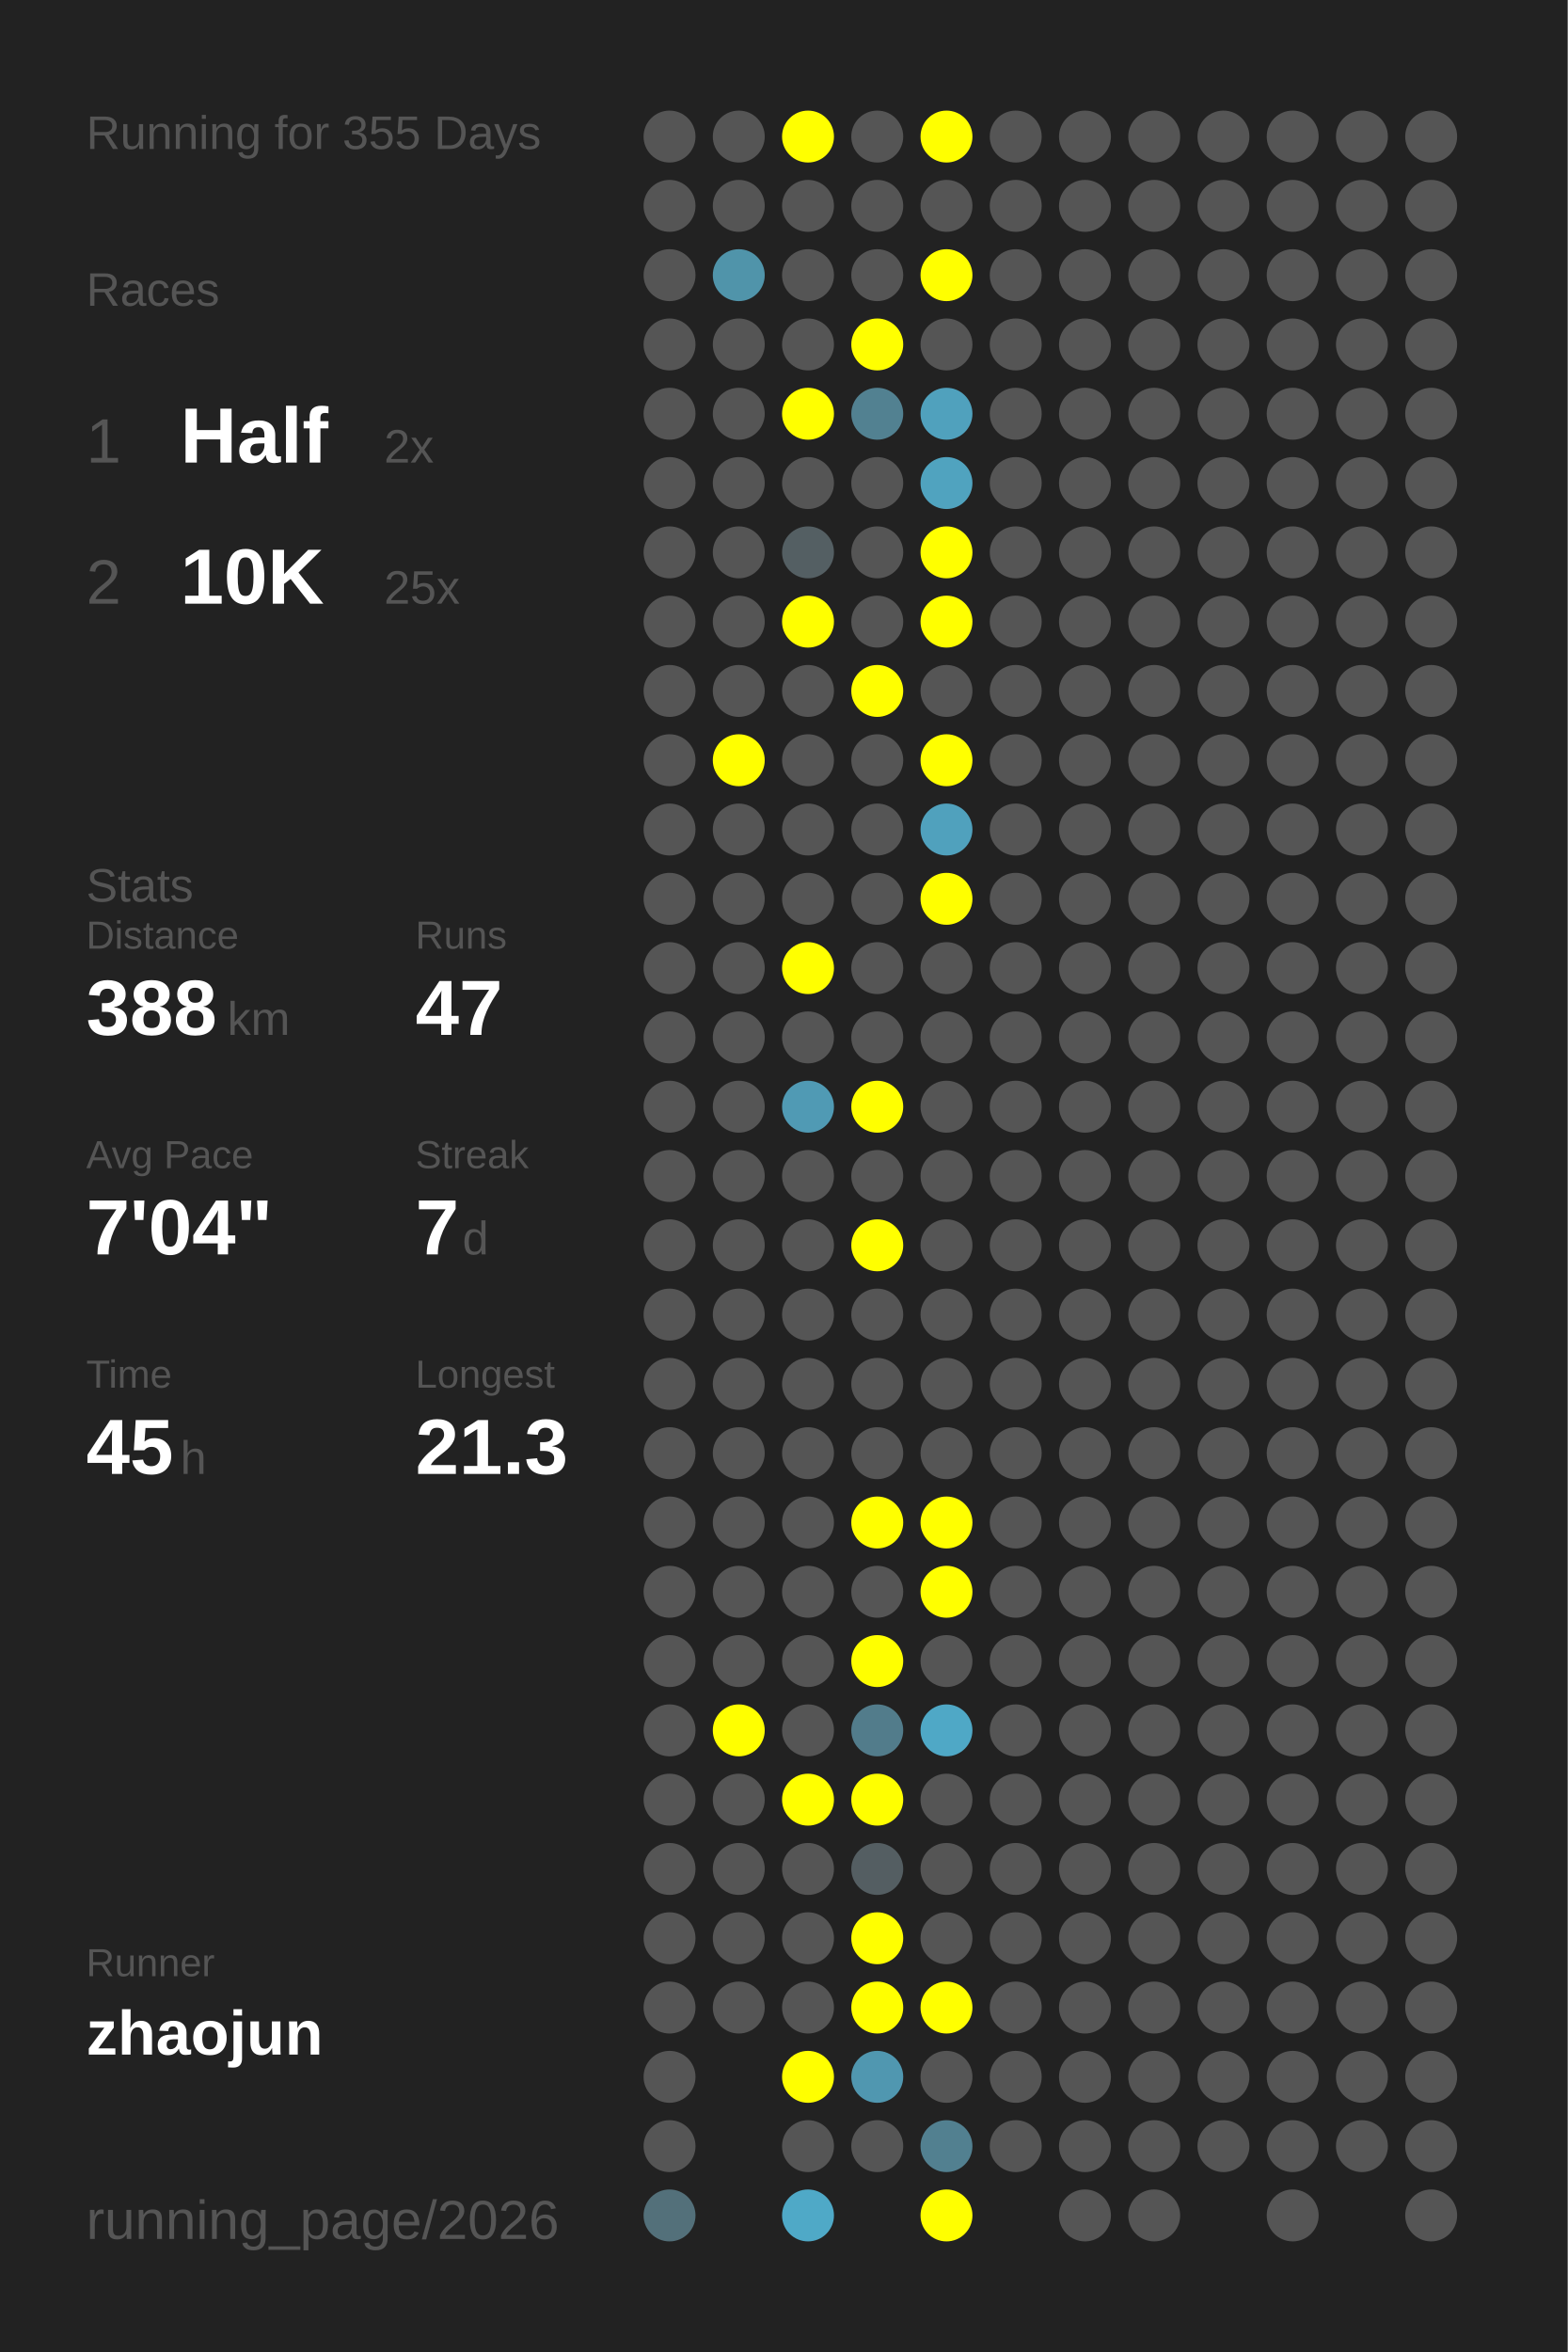
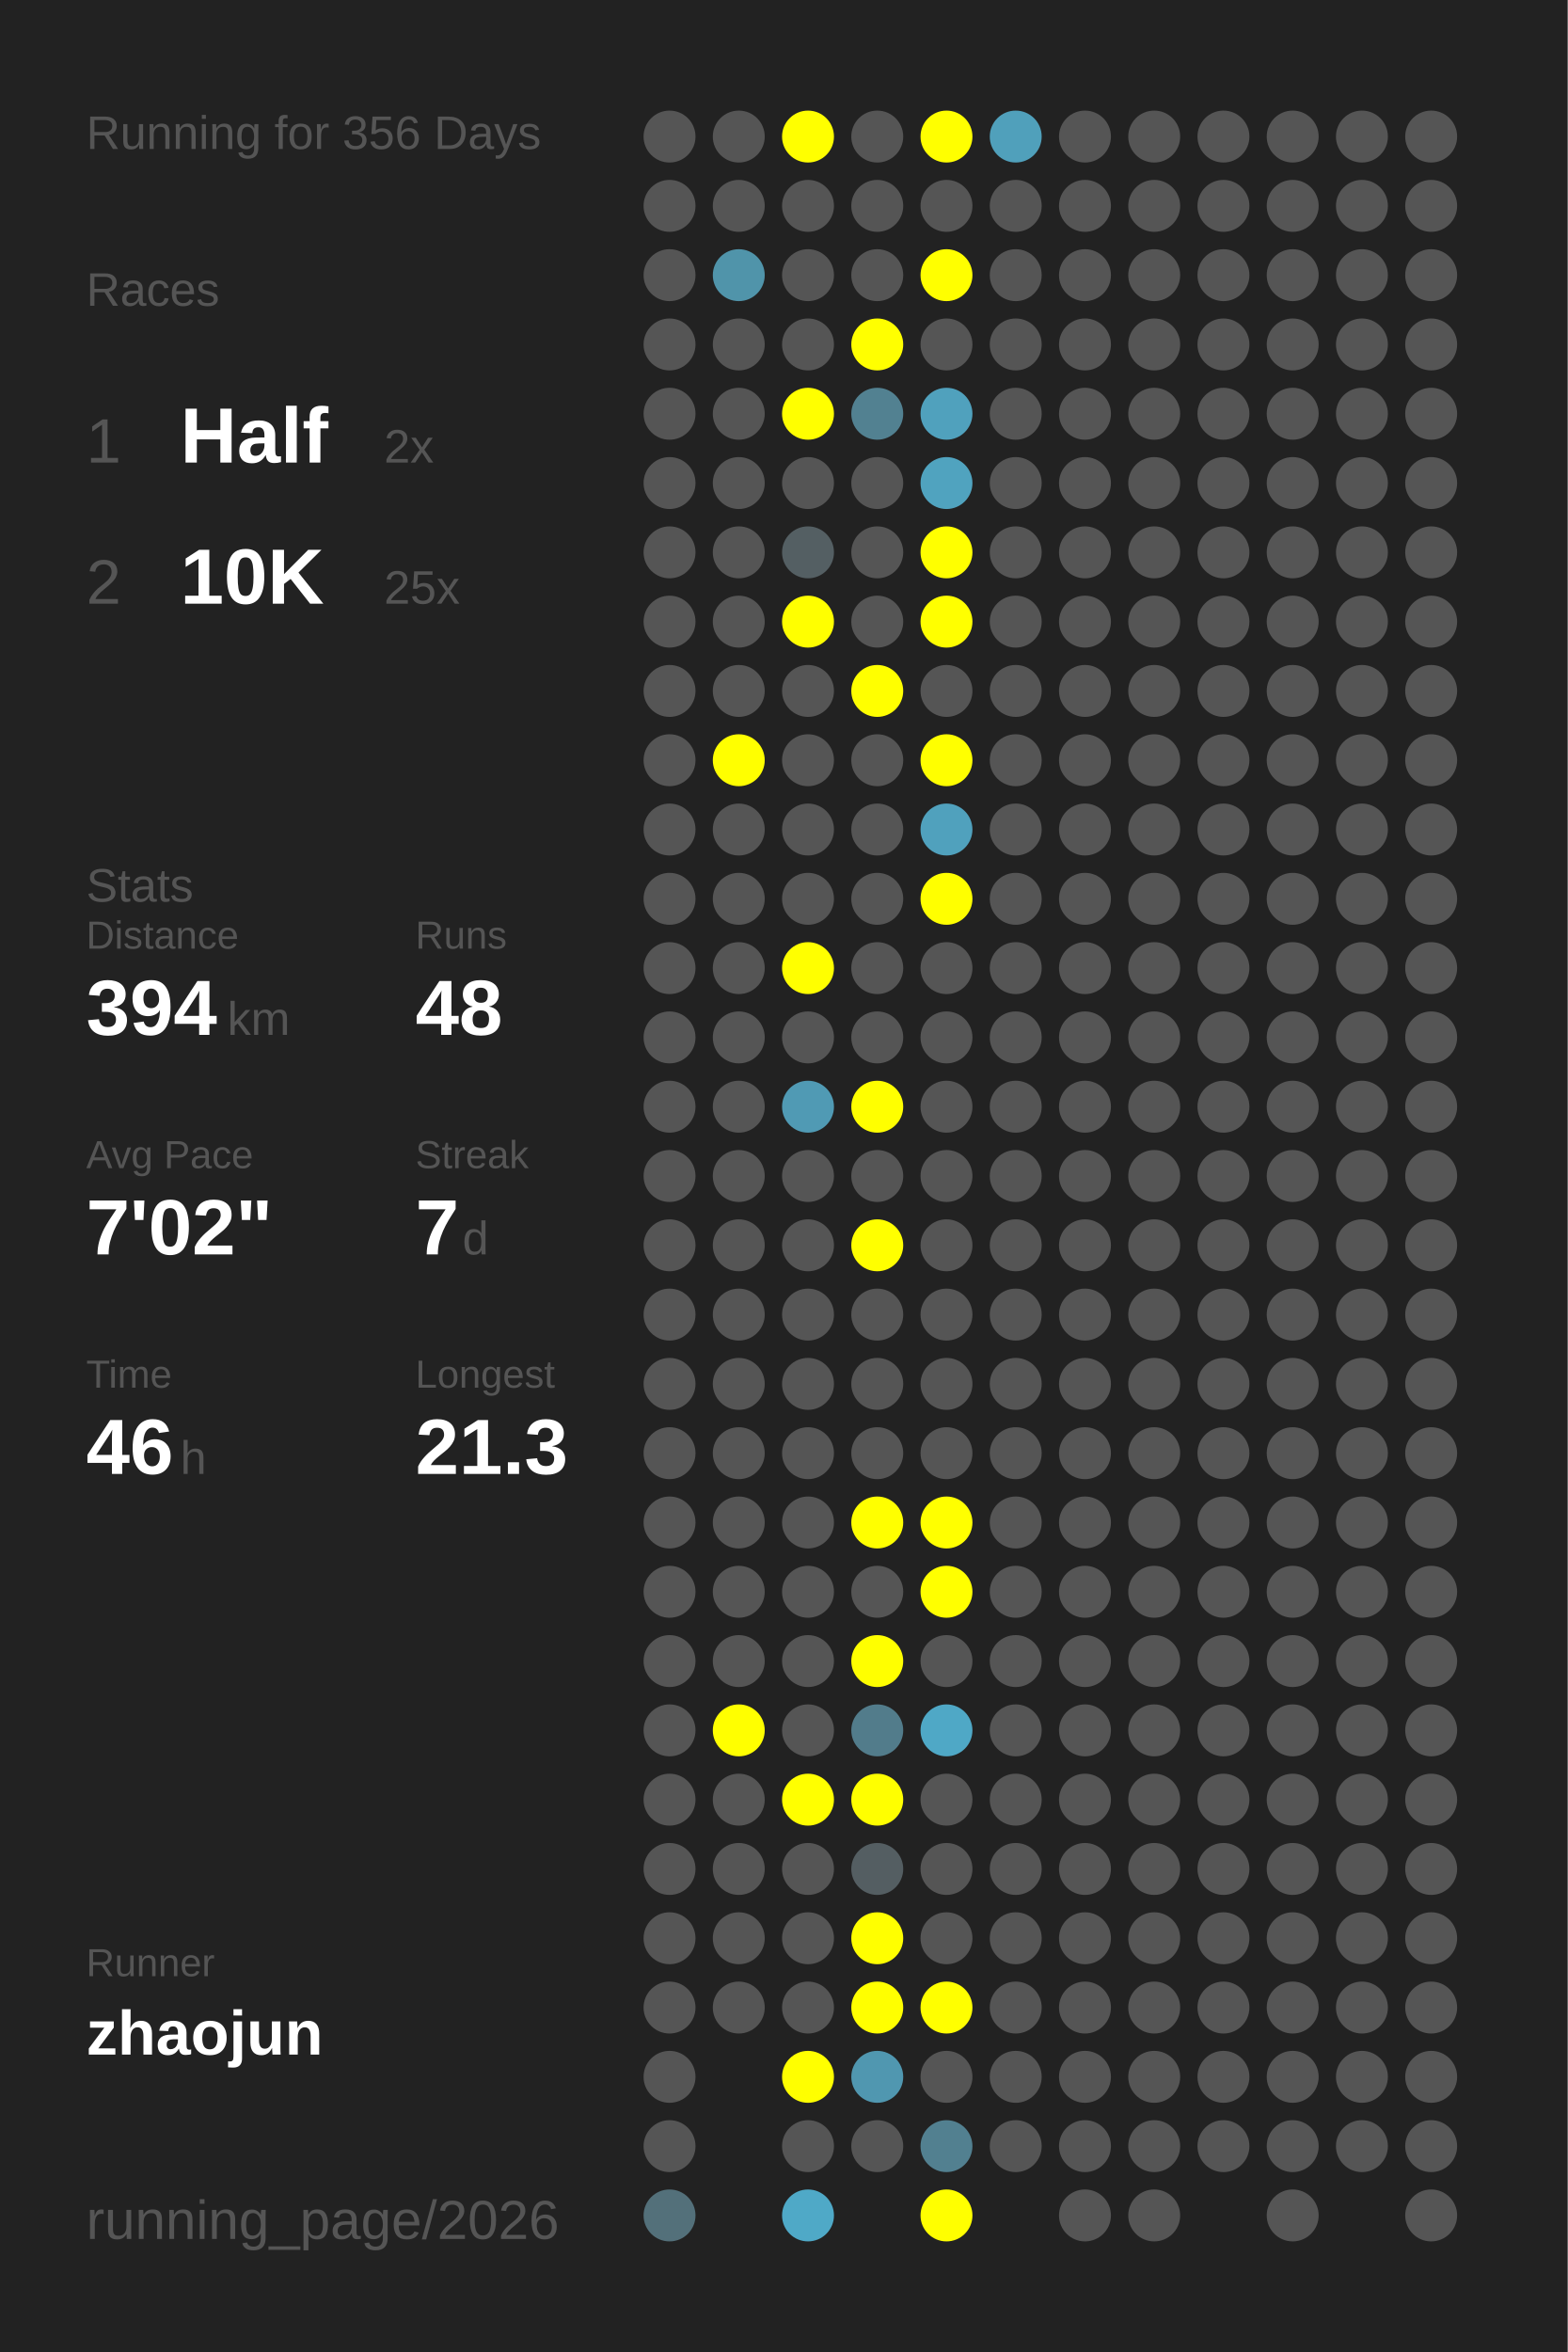
<svg xmlns="http://www.w3.org/2000/svg" baseProfile="full" height="300mm" version="1.1" viewBox="0,0,200,300" width="200mm">
  <defs />
  <rect fill="#222222" height="300" width="200" x="0" y="0" />
-   <text fill="#555555" style="font-size:6px; font-family:Arial;" x="11" y="19">Running for 355 Days</text>
+   <text fill="#555555" style="font-size:6px; font-family:Arial;" x="11" y="19">Running for 356 Days</text>
  <text fill="#555555" style="font-size:6px; font-family:Arial;" x="11" y="39">Races</text>
  <text fill="#555555" style="font-size:8px; font-family:Arial;" x="11" y="59">1</text>
  <text fill="#FFFFFF" style="font-size:10px; font-family:Arial; font-weight:bold;" x="23" y="59">Half</text>
  <text fill="#555555" style="font-size:6px; font-family:Arial;" x="49" y="59">2x</text>
  <text fill="#555555" style="font-size:8px; font-family:Arial;" x="11" y="77">2</text>
  <text fill="#FFFFFF" style="font-size:10px; font-family:Arial; font-weight:bold;" x="23" y="77">10K</text>
  <text fill="#555555" style="font-size:6px; font-family:Arial;" x="49" y="77">25x</text>
  <text fill="#555555" style="font-size:6px; font-family:Arial;" x="11" y="115">Stats</text>
  <text fill="#555555" style="font-size:5px; font-family:Arial;" x="11" y="121">Distance</text>
-   <text fill="#FFFFFF" style="font-size:10px; font-family:Arial; font-weight:bold;" x="11" y="132">388</text>
+   <text fill="#FFFFFF" style="font-size:10px; font-family:Arial; font-weight:bold;" x="11" y="132">394</text>
  <text fill="#555555" style="font-size:6px; font-family:Arial;" x="29" y="132">km</text>
  <text fill="#555555" style="font-size:5px; font-family:Arial;" x="53" y="121">Runs</text>
-   <text fill="#FFFFFF" style="font-size:10px; font-family:Arial; font-weight:bold;" x="53" y="132">47</text>
+   <text fill="#FFFFFF" style="font-size:10px; font-family:Arial; font-weight:bold;" x="53" y="132">48</text>
  <text fill="#555555" style="font-size:5px; font-family:Arial;" x="11" y="149">Avg Pace</text>
-   <text fill="#FFFFFF" style="font-size:10px; font-family:Arial; font-weight:bold;" x="11" y="160">7'04"</text>
+   <text fill="#FFFFFF" style="font-size:10px; font-family:Arial; font-weight:bold;" x="11" y="160">7'02"</text>
  <text fill="#555555" style="font-size:5px; font-family:Arial;" x="53" y="149">Streak</text>
  <text fill="#FFFFFF" style="font-size:10px; font-family:Arial; font-weight:bold;" x="53" y="160">7</text>
  <text fill="#555555" style="font-size:6px; font-family:Arial;" x="59" y="160">d</text>
  <text fill="#555555" style="font-size:5px; font-family:Arial;" x="11" y="177">Time</text>
-   <text fill="#FFFFFF" style="font-size:10px; font-family:Arial; font-weight:bold;" x="11" y="188">45</text>
+   <text fill="#FFFFFF" style="font-size:10px; font-family:Arial; font-weight:bold;" x="11" y="188">46</text>
  <text fill="#555555" style="font-size:6px; font-family:Arial;" x="23" y="188">h</text>
  <text fill="#555555" style="font-size:5px; font-family:Arial;" x="53" y="177">Longest</text>
  <text fill="#FFFFFF" style="font-size:10px; font-family:Arial; font-weight:bold;" x="53" y="188">21.3</text>
  <text fill="#555555" style="font-size:5px; font-family:Arial;" x="11" y="252.065">Runner</text>
  <text fill="#FFFFFF" style="font-size:8px; font-family:Arial; font-weight:bold;" x="11" y="262.065">zhaojun</text>
  <text fill="#555555" style="font-size:7px; font-family:Arial;" x="11" y="285.581">running_page/2026</text>
  <circle cx="85.417" cy="17.419" fill="#555555" r="3.312" />
  <circle cx="85.417" cy="26.258" fill="#555555" r="3.312" />
  <circle cx="85.417" cy="35.097" fill="#555555" r="3.312" />
  <circle cx="85.417" cy="43.935" fill="#555555" r="3.312" />
  <circle cx="85.417" cy="52.774" fill="#555555" r="3.312" />
  <circle cx="85.417" cy="61.613" fill="#555555" r="3.312" />
  <circle cx="85.417" cy="70.452" fill="#555555" r="3.312" />
  <circle cx="85.417" cy="79.29" fill="#555555" r="3.312" />
  <circle cx="85.417" cy="88.129" fill="#555555" r="3.312" />
  <circle cx="85.417" cy="96.968" fill="#555555" r="3.312" />
  <circle cx="85.417" cy="105.806" fill="#555555" r="3.312" />
  <circle cx="85.417" cy="114.645" fill="#555555" r="3.312" />
  <circle cx="85.417" cy="123.484" fill="#555555" r="3.312" />
  <circle cx="85.417" cy="132.323" fill="#555555" r="3.312" />
  <circle cx="85.417" cy="141.161" fill="#555555" r="3.312" />
  <circle cx="85.417" cy="150" fill="#555555" r="3.312" />
  <circle cx="85.417" cy="158.839" fill="#555555" r="3.312" />
  <circle cx="85.417" cy="167.677" fill="#555555" r="3.312" />
  <circle cx="85.417" cy="176.516" fill="#555555" r="3.312" />
  <circle cx="85.417" cy="185.355" fill="#555555" r="3.312" />
  <circle cx="85.417" cy="194.194" fill="#555555" r="3.312" />
  <circle cx="85.417" cy="203.032" fill="#555555" r="3.312" />
  <circle cx="85.417" cy="211.871" fill="#555555" r="3.312" />
  <circle cx="85.417" cy="220.71" fill="#555555" r="3.312" />
  <circle cx="85.417" cy="229.548" fill="#555555" r="3.312" />
  <circle cx="85.417" cy="238.387" fill="#555555" r="3.312" />
  <circle cx="85.417" cy="247.226" fill="#555555" r="3.312" />
  <circle cx="85.417" cy="256.065" fill="#555555" r="3.312" />
  <circle cx="85.417" cy="264.903" fill="#555555" r="3.312" />
  <circle cx="85.417" cy="273.742" fill="#555555" r="3.312" />
  <circle cx="85.417" cy="282.581" fill="#53707a" r="3.312" />
  <circle cx="94.25" cy="17.419" fill="#555555" r="3.312" />
  <circle cx="94.25" cy="26.258" fill="#555555" r="3.312" />
  <circle cx="94.25" cy="35.097" fill="#5094aa" r="3.312" />
  <circle cx="94.25" cy="43.935" fill="#555555" r="3.312" />
  <circle cx="94.25" cy="52.774" fill="#555555" r="3.312" />
  <circle cx="94.25" cy="61.613" fill="#555555" r="3.312" />
  <circle cx="94.25" cy="70.452" fill="#555555" r="3.312" />
  <circle cx="94.25" cy="79.29" fill="#555555" r="3.312" />
  <circle cx="94.25" cy="88.129" fill="#555555" r="3.312" />
  <circle cx="94.25" cy="96.968" fill="#FFFF00" r="3.312" />
  <circle cx="94.25" cy="105.806" fill="#555555" r="3.312" />
  <circle cx="94.25" cy="114.645" fill="#555555" r="3.312" />
  <circle cx="94.25" cy="123.484" fill="#555555" r="3.312" />
  <circle cx="94.25" cy="132.323" fill="#555555" r="3.312" />
  <circle cx="94.25" cy="141.161" fill="#555555" r="3.312" />
  <circle cx="94.25" cy="150" fill="#555555" r="3.312" />
  <circle cx="94.25" cy="158.839" fill="#555555" r="3.312" />
  <circle cx="94.25" cy="167.677" fill="#555555" r="3.312" />
  <circle cx="94.25" cy="176.516" fill="#555555" r="3.312" />
  <circle cx="94.25" cy="185.355" fill="#555555" r="3.312" />
  <circle cx="94.25" cy="194.194" fill="#555555" r="3.312" />
  <circle cx="94.25" cy="203.032" fill="#555555" r="3.312" />
  <circle cx="94.25" cy="211.871" fill="#555555" r="3.312" />
  <circle cx="94.25" cy="220.71" fill="#FFFF00" r="3.312" />
  <circle cx="94.25" cy="229.548" fill="#555555" r="3.312" />
  <circle cx="94.25" cy="238.387" fill="#555555" r="3.312" />
  <circle cx="94.25" cy="247.226" fill="#555555" r="3.312" />
  <circle cx="94.25" cy="256.065" fill="#555555" r="3.312" />
  <circle cx="103.083" cy="17.419" fill="#FFFF00" r="3.312" />
  <circle cx="103.083" cy="26.258" fill="#555555" r="3.312" />
  <circle cx="103.083" cy="35.097" fill="#555555" r="3.312" />
  <circle cx="103.083" cy="43.935" fill="#555555" r="3.312" />
  <circle cx="103.083" cy="52.774" fill="#FFFF00" r="3.312" />
  <circle cx="103.083" cy="61.613" fill="#555555" r="3.312" />
  <circle cx="103.083" cy="70.452" fill="#545f63" r="3.312" />
  <circle cx="103.083" cy="79.29" fill="#FFFF00" r="3.312" />
  <circle cx="103.083" cy="88.129" fill="#555555" r="3.312" />
  <circle cx="103.083" cy="96.968" fill="#555555" r="3.312" />
  <circle cx="103.083" cy="105.806" fill="#555555" r="3.312" />
  <circle cx="103.083" cy="114.645" fill="#555555" r="3.312" />
  <circle cx="103.083" cy="123.484" fill="#FFFF00" r="3.312" />
  <circle cx="103.083" cy="132.323" fill="#555555" r="3.312" />
  <circle cx="103.083" cy="141.161" fill="#509ab4" r="3.312" />
  <circle cx="103.083" cy="150" fill="#555555" r="3.312" />
  <circle cx="103.083" cy="158.839" fill="#555555" r="3.312" />
  <circle cx="103.083" cy="167.677" fill="#555555" r="3.312" />
  <circle cx="103.083" cy="176.516" fill="#555555" r="3.312" />
  <circle cx="103.083" cy="185.355" fill="#555555" r="3.312" />
  <circle cx="103.083" cy="194.194" fill="#555555" r="3.312" />
  <circle cx="103.083" cy="203.032" fill="#555555" r="3.312" />
  <circle cx="103.083" cy="211.871" fill="#555555" r="3.312" />
  <circle cx="103.083" cy="220.71" fill="#555555" r="3.312" />
  <circle cx="103.083" cy="229.548" fill="#FFFF00" r="3.312" />
  <circle cx="103.083" cy="238.387" fill="#555555" r="3.312" />
  <circle cx="103.083" cy="247.226" fill="#555555" r="3.312" />
  <circle cx="103.083" cy="256.065" fill="#555555" r="3.312" />
  <circle cx="103.083" cy="264.903" fill="#FFFF00" r="3.312" />
  <circle cx="103.083" cy="273.742" fill="#555555" r="3.312" />
  <circle cx="103.083" cy="282.581" fill="#4fa9c7" r="3.312" />
  <circle cx="111.917" cy="17.419" fill="#555555" r="3.312" />
  <circle cx="111.917" cy="26.258" fill="#555555" r="3.312" />
  <circle cx="111.917" cy="35.097" fill="#555555" r="3.312" />
  <circle cx="111.917" cy="43.935" fill="#FFFF00" r="3.312" />
  <circle cx="111.917" cy="52.774" fill="#528191" r="3.312" />
  <circle cx="111.917" cy="61.613" fill="#555555" r="3.312" />
  <circle cx="111.917" cy="70.452" fill="#555555" r="3.312" />
  <circle cx="111.917" cy="79.29" fill="#555555" r="3.312" />
  <circle cx="111.917" cy="88.129" fill="#FFFF00" r="3.312" />
  <circle cx="111.917" cy="96.968" fill="#555555" r="3.312" />
  <circle cx="111.917" cy="105.806" fill="#555555" r="3.312" />
  <circle cx="111.917" cy="114.645" fill="#555555" r="3.312" />
  <circle cx="111.917" cy="123.484" fill="#555555" r="3.312" />
  <circle cx="111.917" cy="132.323" fill="#555555" r="3.312" />
  <circle cx="111.917" cy="141.161" fill="#FFFF00" r="3.312" />
  <circle cx="111.917" cy="150" fill="#555555" r="3.312" />
  <circle cx="111.917" cy="158.839" fill="#FFFF00" r="3.312" />
  <circle cx="111.917" cy="167.677" fill="#555555" r="3.312" />
  <circle cx="111.917" cy="176.516" fill="#555555" r="3.312" />
  <circle cx="111.917" cy="185.355" fill="#555555" r="3.312" />
  <circle cx="111.917" cy="194.194" fill="#FFFF00" r="3.312" />
  <circle cx="111.917" cy="203.032" fill="#555555" r="3.312" />
  <circle cx="111.917" cy="211.871" fill="#FFFF00" r="3.312" />
  <circle cx="111.917" cy="220.71" fill="#527c8b" r="3.312" />
  <circle cx="111.917" cy="229.548" fill="#FFFF00" r="3.312" />
  <circle cx="111.917" cy="238.387" fill="#545e62" r="3.312" />
  <circle cx="111.917" cy="247.226" fill="#FFFF00" r="3.312" />
  <circle cx="111.917" cy="256.065" fill="#FFFF00" r="3.312" />
  <circle cx="111.917" cy="264.903" fill="#5097b0" r="3.312" />
  <circle cx="111.917" cy="273.742" fill="#555555" r="3.312" />
  <circle cx="120.75" cy="17.419" fill="#FFFF00" r="3.312" />
  <circle cx="120.75" cy="26.258" fill="#555555" r="3.312" />
  <circle cx="120.75" cy="35.097" fill="#FFFF00" r="3.312" />
  <circle cx="120.75" cy="43.935" fill="#555555" r="3.312" />
  <circle cx="120.75" cy="52.774" fill="#50a1bd" r="3.312" />
  <circle cx="120.75" cy="61.613" fill="#50a3bf" r="3.312" />
  <circle cx="120.75" cy="70.452" fill="#FFFF00" r="3.312" />
  <circle cx="120.75" cy="79.29" fill="#FFFF00" r="3.312" />
  <circle cx="120.75" cy="88.129" fill="#555555" r="3.312" />
  <circle cx="120.75" cy="96.968" fill="#FFFF00" r="3.312" />
  <circle cx="120.75" cy="105.806" fill="#50a1bd" r="3.312" />
  <circle cx="120.75" cy="114.645" fill="#FFFF00" r="3.312" />
  <circle cx="120.75" cy="123.484" fill="#555555" r="3.312" />
  <circle cx="120.75" cy="132.323" fill="#555555" r="3.312" />
  <circle cx="120.75" cy="141.161" fill="#555555" r="3.312" />
  <circle cx="120.75" cy="150" fill="#555555" r="3.312" />
  <circle cx="120.75" cy="158.839" fill="#555555" r="3.312" />
  <circle cx="120.75" cy="167.677" fill="#555555" r="3.312" />
  <circle cx="120.75" cy="176.516" fill="#555555" r="3.312" />
  <circle cx="120.75" cy="185.355" fill="#555555" r="3.312" />
  <circle cx="120.75" cy="194.194" fill="#FFFF00" r="3.312" />
  <circle cx="120.75" cy="203.032" fill="#FFFF00" r="3.312" />
  <circle cx="120.75" cy="211.871" fill="#555555" r="3.312" />
  <circle cx="120.75" cy="220.71" fill="#4fa8c6" r="3.312" />
  <circle cx="120.75" cy="229.548" fill="#555555" r="3.312" />
  <circle cx="120.75" cy="238.387" fill="#555555" r="3.312" />
  <circle cx="120.75" cy="247.226" fill="#555555" r="3.312" />
  <circle cx="120.75" cy="256.065" fill="#FFFF00" r="3.312" />
  <circle cx="120.75" cy="264.903" fill="#555555" r="3.312" />
  <circle cx="120.75" cy="273.742" fill="#528090" r="3.312" />
  <circle cx="120.75" cy="282.581" fill="#FFFF00" r="3.312" />
-   <circle cx="129.583" cy="17.419" fill="#555555" r="3.312" />
+   <circle cx="129.583" cy="17.419" fill="#50a0bb" r="3.312" />
  <circle cx="129.583" cy="26.258" fill="#555555" r="3.312" />
  <circle cx="129.583" cy="35.097" fill="#555555" r="3.312" />
  <circle cx="129.583" cy="43.935" fill="#555555" r="3.312" />
  <circle cx="129.583" cy="52.774" fill="#555555" r="3.312" />
  <circle cx="129.583" cy="61.613" fill="#555555" r="3.312" />
  <circle cx="129.583" cy="70.452" fill="#555555" r="3.312" />
  <circle cx="129.583" cy="79.29" fill="#555555" r="3.312" />
  <circle cx="129.583" cy="88.129" fill="#555555" r="3.312" />
  <circle cx="129.583" cy="96.968" fill="#555555" r="3.312" />
  <circle cx="129.583" cy="105.806" fill="#555555" r="3.312" />
  <circle cx="129.583" cy="114.645" fill="#555555" r="3.312" />
  <circle cx="129.583" cy="123.484" fill="#555555" r="3.312" />
  <circle cx="129.583" cy="132.323" fill="#555555" r="3.312" />
  <circle cx="129.583" cy="141.161" fill="#555555" r="3.312" />
  <circle cx="129.583" cy="150" fill="#555555" r="3.312" />
  <circle cx="129.583" cy="158.839" fill="#555555" r="3.312" />
  <circle cx="129.583" cy="167.677" fill="#555555" r="3.312" />
  <circle cx="129.583" cy="176.516" fill="#555555" r="3.312" />
  <circle cx="129.583" cy="185.355" fill="#555555" r="3.312" />
  <circle cx="129.583" cy="194.194" fill="#555555" r="3.312" />
  <circle cx="129.583" cy="203.032" fill="#555555" r="3.312" />
  <circle cx="129.583" cy="211.871" fill="#555555" r="3.312" />
  <circle cx="129.583" cy="220.71" fill="#555555" r="3.312" />
  <circle cx="129.583" cy="229.548" fill="#555555" r="3.312" />
  <circle cx="129.583" cy="238.387" fill="#555555" r="3.312" />
  <circle cx="129.583" cy="247.226" fill="#555555" r="3.312" />
  <circle cx="129.583" cy="256.065" fill="#555555" r="3.312" />
  <circle cx="129.583" cy="264.903" fill="#555555" r="3.312" />
  <circle cx="129.583" cy="273.742" fill="#555555" r="3.312" />
  <circle cx="138.417" cy="17.419" fill="#555555" r="3.312" />
  <circle cx="138.417" cy="26.258" fill="#555555" r="3.312" />
  <circle cx="138.417" cy="35.097" fill="#555555" r="3.312" />
  <circle cx="138.417" cy="43.935" fill="#555555" r="3.312" />
  <circle cx="138.417" cy="52.774" fill="#555555" r="3.312" />
  <circle cx="138.417" cy="61.613" fill="#555555" r="3.312" />
  <circle cx="138.417" cy="70.452" fill="#555555" r="3.312" />
  <circle cx="138.417" cy="79.29" fill="#555555" r="3.312" />
  <circle cx="138.417" cy="88.129" fill="#555555" r="3.312" />
  <circle cx="138.417" cy="96.968" fill="#555555" r="3.312" />
  <circle cx="138.417" cy="105.806" fill="#555555" r="3.312" />
  <circle cx="138.417" cy="114.645" fill="#555555" r="3.312" />
  <circle cx="138.417" cy="123.484" fill="#555555" r="3.312" />
  <circle cx="138.417" cy="132.323" fill="#555555" r="3.312" />
  <circle cx="138.417" cy="141.161" fill="#555555" r="3.312" />
  <circle cx="138.417" cy="150" fill="#555555" r="3.312" />
  <circle cx="138.417" cy="158.839" fill="#555555" r="3.312" />
  <circle cx="138.417" cy="167.677" fill="#555555" r="3.312" />
  <circle cx="138.417" cy="176.516" fill="#555555" r="3.312" />
  <circle cx="138.417" cy="185.355" fill="#555555" r="3.312" />
  <circle cx="138.417" cy="194.194" fill="#555555" r="3.312" />
  <circle cx="138.417" cy="203.032" fill="#555555" r="3.312" />
  <circle cx="138.417" cy="211.871" fill="#555555" r="3.312" />
  <circle cx="138.417" cy="220.71" fill="#555555" r="3.312" />
  <circle cx="138.417" cy="229.548" fill="#555555" r="3.312" />
  <circle cx="138.417" cy="238.387" fill="#555555" r="3.312" />
  <circle cx="138.417" cy="247.226" fill="#555555" r="3.312" />
  <circle cx="138.417" cy="256.065" fill="#555555" r="3.312" />
  <circle cx="138.417" cy="264.903" fill="#555555" r="3.312" />
  <circle cx="138.417" cy="273.742" fill="#555555" r="3.312" />
  <circle cx="138.417" cy="282.581" fill="#555555" r="3.312" />
  <circle cx="147.25" cy="17.419" fill="#555555" r="3.312" />
  <circle cx="147.25" cy="26.258" fill="#555555" r="3.312" />
  <circle cx="147.25" cy="35.097" fill="#555555" r="3.312" />
  <circle cx="147.25" cy="43.935" fill="#555555" r="3.312" />
  <circle cx="147.25" cy="52.774" fill="#555555" r="3.312" />
  <circle cx="147.25" cy="61.613" fill="#555555" r="3.312" />
  <circle cx="147.25" cy="70.452" fill="#555555" r="3.312" />
  <circle cx="147.25" cy="79.29" fill="#555555" r="3.312" />
  <circle cx="147.25" cy="88.129" fill="#555555" r="3.312" />
  <circle cx="147.25" cy="96.968" fill="#555555" r="3.312" />
  <circle cx="147.25" cy="105.806" fill="#555555" r="3.312" />
  <circle cx="147.25" cy="114.645" fill="#555555" r="3.312" />
  <circle cx="147.25" cy="123.484" fill="#555555" r="3.312" />
  <circle cx="147.25" cy="132.323" fill="#555555" r="3.312" />
  <circle cx="147.25" cy="141.161" fill="#555555" r="3.312" />
  <circle cx="147.25" cy="150" fill="#555555" r="3.312" />
  <circle cx="147.25" cy="158.839" fill="#555555" r="3.312" />
  <circle cx="147.25" cy="167.677" fill="#555555" r="3.312" />
  <circle cx="147.25" cy="176.516" fill="#555555" r="3.312" />
  <circle cx="147.25" cy="185.355" fill="#555555" r="3.312" />
  <circle cx="147.25" cy="194.194" fill="#555555" r="3.312" />
  <circle cx="147.25" cy="203.032" fill="#555555" r="3.312" />
  <circle cx="147.25" cy="211.871" fill="#555555" r="3.312" />
  <circle cx="147.25" cy="220.71" fill="#555555" r="3.312" />
  <circle cx="147.25" cy="229.548" fill="#555555" r="3.312" />
  <circle cx="147.25" cy="238.387" fill="#555555" r="3.312" />
  <circle cx="147.25" cy="247.226" fill="#555555" r="3.312" />
  <circle cx="147.25" cy="256.065" fill="#555555" r="3.312" />
  <circle cx="147.25" cy="264.903" fill="#555555" r="3.312" />
  <circle cx="147.25" cy="273.742" fill="#555555" r="3.312" />
  <circle cx="147.25" cy="282.581" fill="#555555" r="3.312" />
  <circle cx="156.083" cy="17.419" fill="#555555" r="3.312" />
  <circle cx="156.083" cy="26.258" fill="#555555" r="3.312" />
  <circle cx="156.083" cy="35.097" fill="#555555" r="3.312" />
  <circle cx="156.083" cy="43.935" fill="#555555" r="3.312" />
  <circle cx="156.083" cy="52.774" fill="#555555" r="3.312" />
  <circle cx="156.083" cy="61.613" fill="#555555" r="3.312" />
  <circle cx="156.083" cy="70.452" fill="#555555" r="3.312" />
  <circle cx="156.083" cy="79.29" fill="#555555" r="3.312" />
  <circle cx="156.083" cy="88.129" fill="#555555" r="3.312" />
  <circle cx="156.083" cy="96.968" fill="#555555" r="3.312" />
  <circle cx="156.083" cy="105.806" fill="#555555" r="3.312" />
  <circle cx="156.083" cy="114.645" fill="#555555" r="3.312" />
  <circle cx="156.083" cy="123.484" fill="#555555" r="3.312" />
  <circle cx="156.083" cy="132.323" fill="#555555" r="3.312" />
  <circle cx="156.083" cy="141.161" fill="#555555" r="3.312" />
  <circle cx="156.083" cy="150" fill="#555555" r="3.312" />
  <circle cx="156.083" cy="158.839" fill="#555555" r="3.312" />
  <circle cx="156.083" cy="167.677" fill="#555555" r="3.312" />
  <circle cx="156.083" cy="176.516" fill="#555555" r="3.312" />
  <circle cx="156.083" cy="185.355" fill="#555555" r="3.312" />
  <circle cx="156.083" cy="194.194" fill="#555555" r="3.312" />
  <circle cx="156.083" cy="203.032" fill="#555555" r="3.312" />
  <circle cx="156.083" cy="211.871" fill="#555555" r="3.312" />
  <circle cx="156.083" cy="220.71" fill="#555555" r="3.312" />
  <circle cx="156.083" cy="229.548" fill="#555555" r="3.312" />
  <circle cx="156.083" cy="238.387" fill="#555555" r="3.312" />
  <circle cx="156.083" cy="247.226" fill="#555555" r="3.312" />
  <circle cx="156.083" cy="256.065" fill="#555555" r="3.312" />
  <circle cx="156.083" cy="264.903" fill="#555555" r="3.312" />
  <circle cx="156.083" cy="273.742" fill="#555555" r="3.312" />
  <circle cx="164.917" cy="17.419" fill="#555555" r="3.312" />
  <circle cx="164.917" cy="26.258" fill="#555555" r="3.312" />
  <circle cx="164.917" cy="35.097" fill="#555555" r="3.312" />
  <circle cx="164.917" cy="43.935" fill="#555555" r="3.312" />
  <circle cx="164.917" cy="52.774" fill="#555555" r="3.312" />
  <circle cx="164.917" cy="61.613" fill="#555555" r="3.312" />
  <circle cx="164.917" cy="70.452" fill="#555555" r="3.312" />
  <circle cx="164.917" cy="79.29" fill="#555555" r="3.312" />
  <circle cx="164.917" cy="88.129" fill="#555555" r="3.312" />
  <circle cx="164.917" cy="96.968" fill="#555555" r="3.312" />
  <circle cx="164.917" cy="105.806" fill="#555555" r="3.312" />
  <circle cx="164.917" cy="114.645" fill="#555555" r="3.312" />
  <circle cx="164.917" cy="123.484" fill="#555555" r="3.312" />
  <circle cx="164.917" cy="132.323" fill="#555555" r="3.312" />
  <circle cx="164.917" cy="141.161" fill="#555555" r="3.312" />
  <circle cx="164.917" cy="150" fill="#555555" r="3.312" />
  <circle cx="164.917" cy="158.839" fill="#555555" r="3.312" />
  <circle cx="164.917" cy="167.677" fill="#555555" r="3.312" />
  <circle cx="164.917" cy="176.516" fill="#555555" r="3.312" />
  <circle cx="164.917" cy="185.355" fill="#555555" r="3.312" />
  <circle cx="164.917" cy="194.194" fill="#555555" r="3.312" />
  <circle cx="164.917" cy="203.032" fill="#555555" r="3.312" />
  <circle cx="164.917" cy="211.871" fill="#555555" r="3.312" />
  <circle cx="164.917" cy="220.71" fill="#555555" r="3.312" />
  <circle cx="164.917" cy="229.548" fill="#555555" r="3.312" />
  <circle cx="164.917" cy="238.387" fill="#555555" r="3.312" />
  <circle cx="164.917" cy="247.226" fill="#555555" r="3.312" />
  <circle cx="164.917" cy="256.065" fill="#555555" r="3.312" />
  <circle cx="164.917" cy="264.903" fill="#555555" r="3.312" />
  <circle cx="164.917" cy="273.742" fill="#555555" r="3.312" />
  <circle cx="164.917" cy="282.581" fill="#555555" r="3.312" />
  <circle cx="173.75" cy="17.419" fill="#555555" r="3.312" />
  <circle cx="173.75" cy="26.258" fill="#555555" r="3.312" />
  <circle cx="173.75" cy="35.097" fill="#555555" r="3.312" />
  <circle cx="173.75" cy="43.935" fill="#555555" r="3.312" />
  <circle cx="173.75" cy="52.774" fill="#555555" r="3.312" />
  <circle cx="173.75" cy="61.613" fill="#555555" r="3.312" />
  <circle cx="173.75" cy="70.452" fill="#555555" r="3.312" />
  <circle cx="173.75" cy="79.29" fill="#555555" r="3.312" />
  <circle cx="173.75" cy="88.129" fill="#555555" r="3.312" />
  <circle cx="173.75" cy="96.968" fill="#555555" r="3.312" />
  <circle cx="173.75" cy="105.806" fill="#555555" r="3.312" />
  <circle cx="173.75" cy="114.645" fill="#555555" r="3.312" />
  <circle cx="173.75" cy="123.484" fill="#555555" r="3.312" />
  <circle cx="173.75" cy="132.323" fill="#555555" r="3.312" />
  <circle cx="173.75" cy="141.161" fill="#555555" r="3.312" />
  <circle cx="173.75" cy="150" fill="#555555" r="3.312" />
  <circle cx="173.75" cy="158.839" fill="#555555" r="3.312" />
  <circle cx="173.75" cy="167.677" fill="#555555" r="3.312" />
  <circle cx="173.75" cy="176.516" fill="#555555" r="3.312" />
  <circle cx="173.75" cy="185.355" fill="#555555" r="3.312" />
  <circle cx="173.75" cy="194.194" fill="#555555" r="3.312" />
  <circle cx="173.75" cy="203.032" fill="#555555" r="3.312" />
  <circle cx="173.75" cy="211.871" fill="#555555" r="3.312" />
  <circle cx="173.75" cy="220.71" fill="#555555" r="3.312" />
  <circle cx="173.75" cy="229.548" fill="#555555" r="3.312" />
  <circle cx="173.75" cy="238.387" fill="#555555" r="3.312" />
  <circle cx="173.75" cy="247.226" fill="#555555" r="3.312" />
  <circle cx="173.75" cy="256.065" fill="#555555" r="3.312" />
  <circle cx="173.75" cy="264.903" fill="#555555" r="3.312" />
  <circle cx="173.75" cy="273.742" fill="#555555" r="3.312" />
  <circle cx="182.583" cy="17.419" fill="#555555" r="3.312" />
  <circle cx="182.583" cy="26.258" fill="#555555" r="3.312" />
  <circle cx="182.583" cy="35.097" fill="#555555" r="3.312" />
  <circle cx="182.583" cy="43.935" fill="#555555" r="3.312" />
  <circle cx="182.583" cy="52.774" fill="#555555" r="3.312" />
  <circle cx="182.583" cy="61.613" fill="#555555" r="3.312" />
  <circle cx="182.583" cy="70.452" fill="#555555" r="3.312" />
  <circle cx="182.583" cy="79.29" fill="#555555" r="3.312" />
  <circle cx="182.583" cy="88.129" fill="#555555" r="3.312" />
  <circle cx="182.583" cy="96.968" fill="#555555" r="3.312" />
  <circle cx="182.583" cy="105.806" fill="#555555" r="3.312" />
  <circle cx="182.583" cy="114.645" fill="#555555" r="3.312" />
  <circle cx="182.583" cy="123.484" fill="#555555" r="3.312" />
  <circle cx="182.583" cy="132.323" fill="#555555" r="3.312" />
  <circle cx="182.583" cy="141.161" fill="#555555" r="3.312" />
  <circle cx="182.583" cy="150" fill="#555555" r="3.312" />
  <circle cx="182.583" cy="158.839" fill="#555555" r="3.312" />
  <circle cx="182.583" cy="167.677" fill="#555555" r="3.312" />
  <circle cx="182.583" cy="176.516" fill="#555555" r="3.312" />
  <circle cx="182.583" cy="185.355" fill="#555555" r="3.312" />
  <circle cx="182.583" cy="194.194" fill="#555555" r="3.312" />
  <circle cx="182.583" cy="203.032" fill="#555555" r="3.312" />
  <circle cx="182.583" cy="211.871" fill="#555555" r="3.312" />
  <circle cx="182.583" cy="220.71" fill="#555555" r="3.312" />
  <circle cx="182.583" cy="229.548" fill="#555555" r="3.312" />
  <circle cx="182.583" cy="238.387" fill="#555555" r="3.312" />
  <circle cx="182.583" cy="247.226" fill="#555555" r="3.312" />
  <circle cx="182.583" cy="256.065" fill="#555555" r="3.312" />
  <circle cx="182.583" cy="264.903" fill="#555555" r="3.312" />
  <circle cx="182.583" cy="273.742" fill="#555555" r="3.312" />
  <circle cx="182.583" cy="282.581" fill="#555555" r="3.312" />
</svg>
